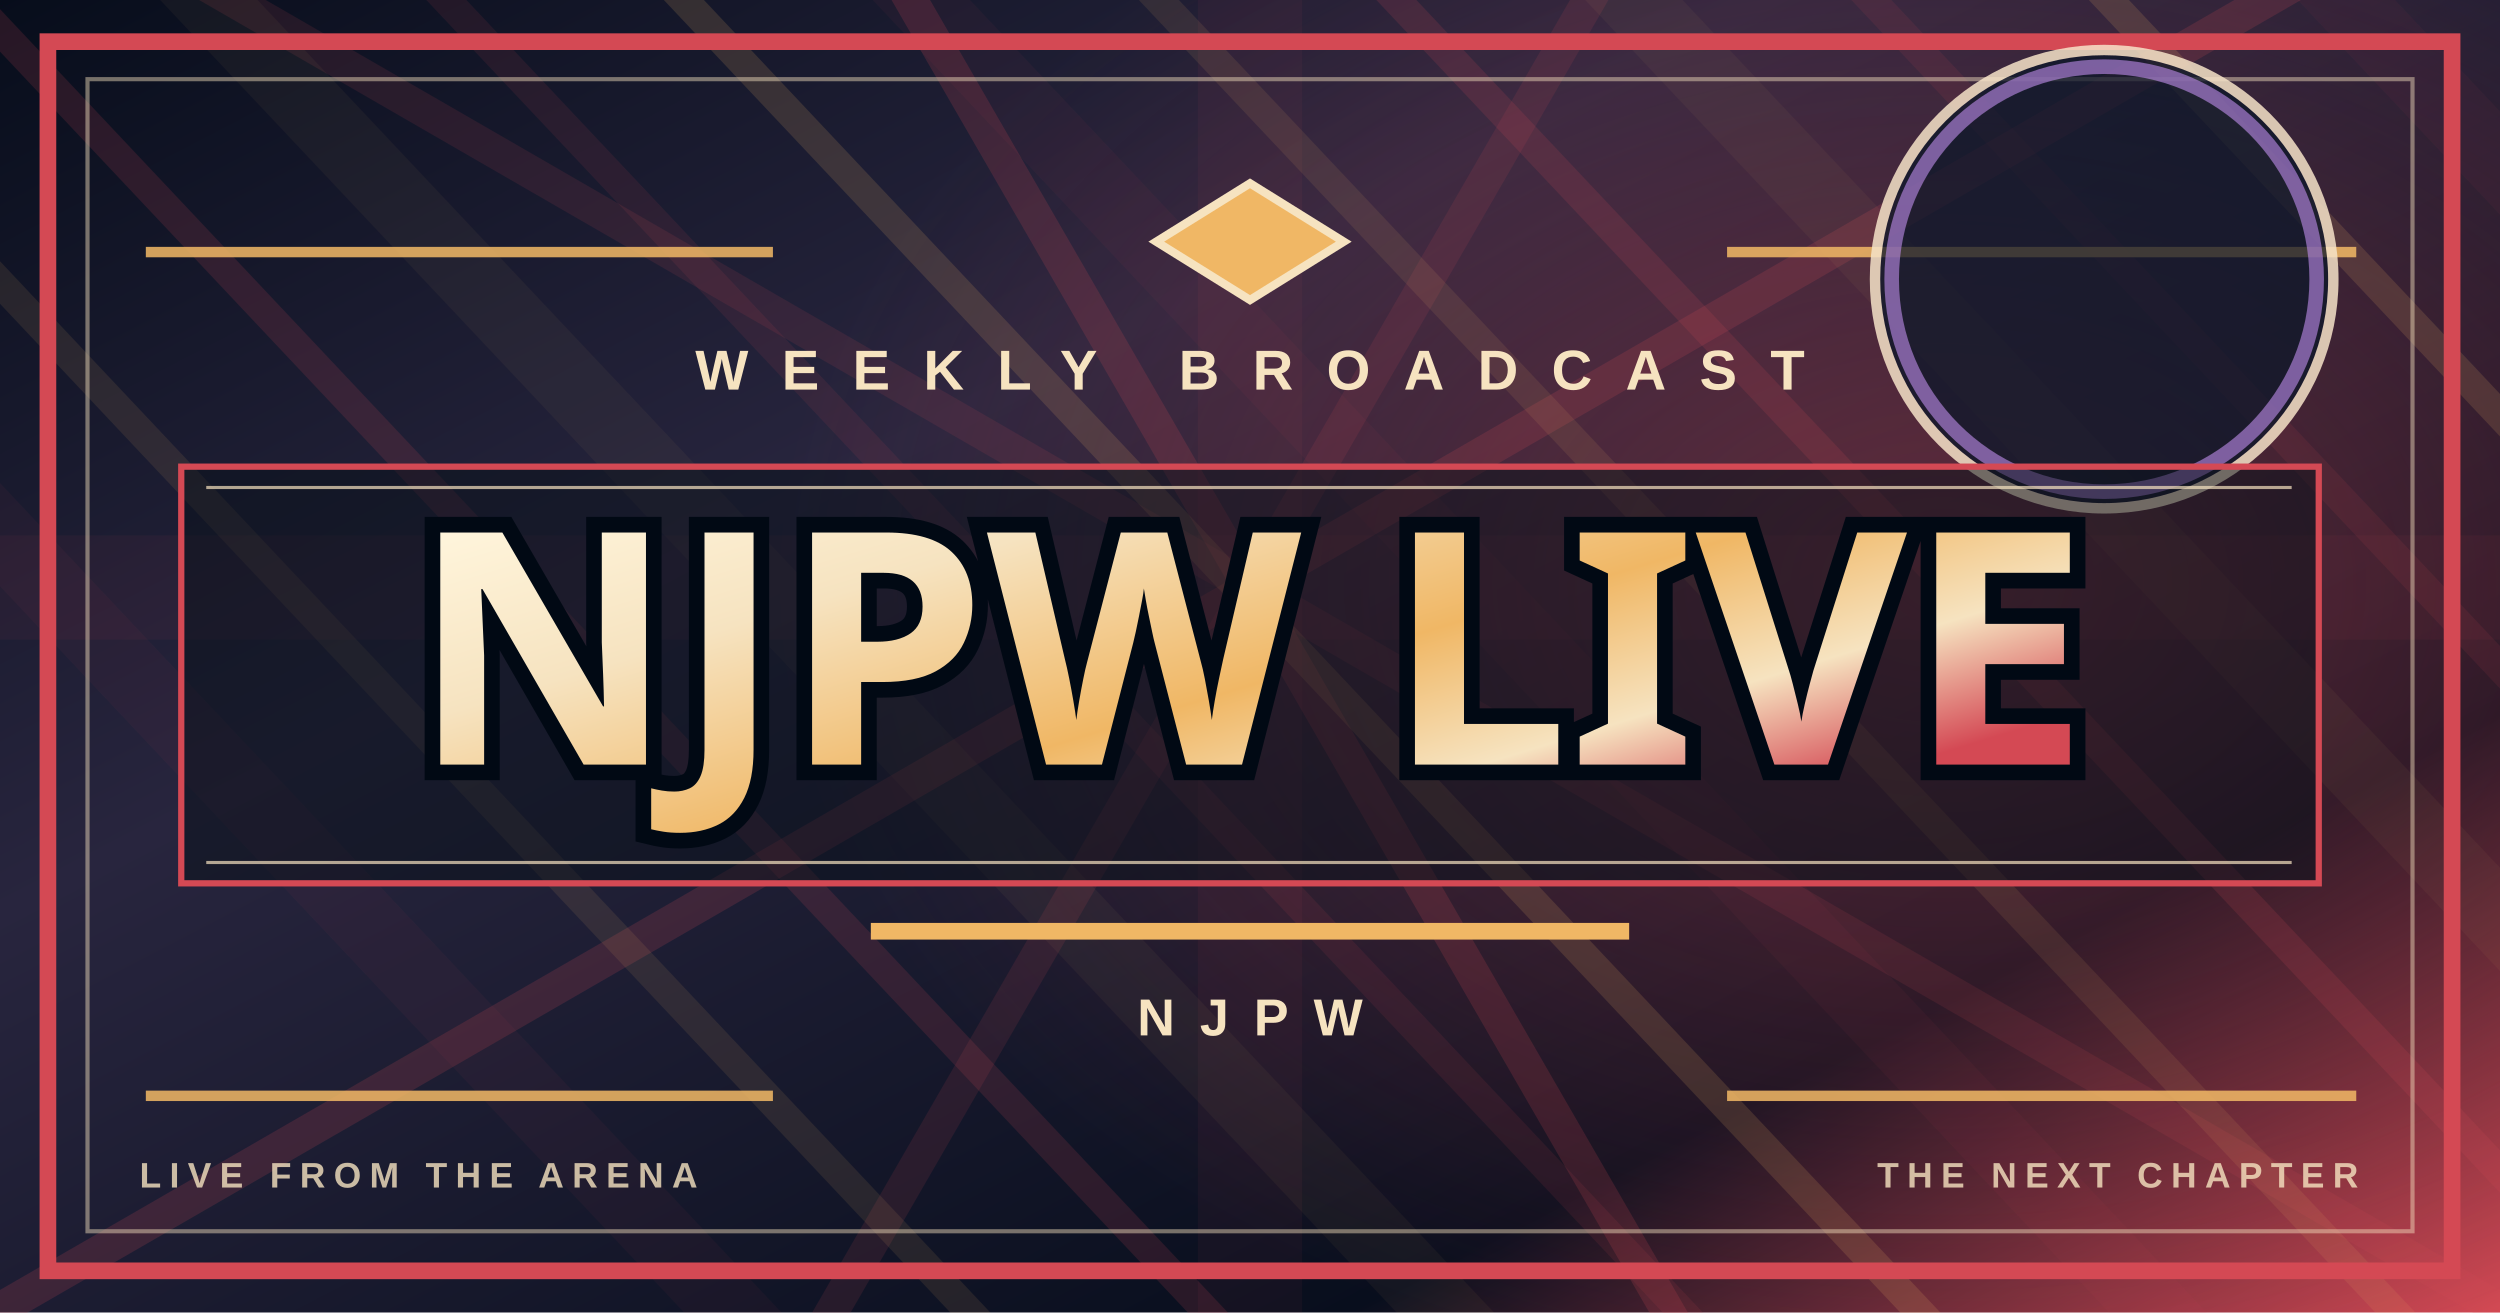
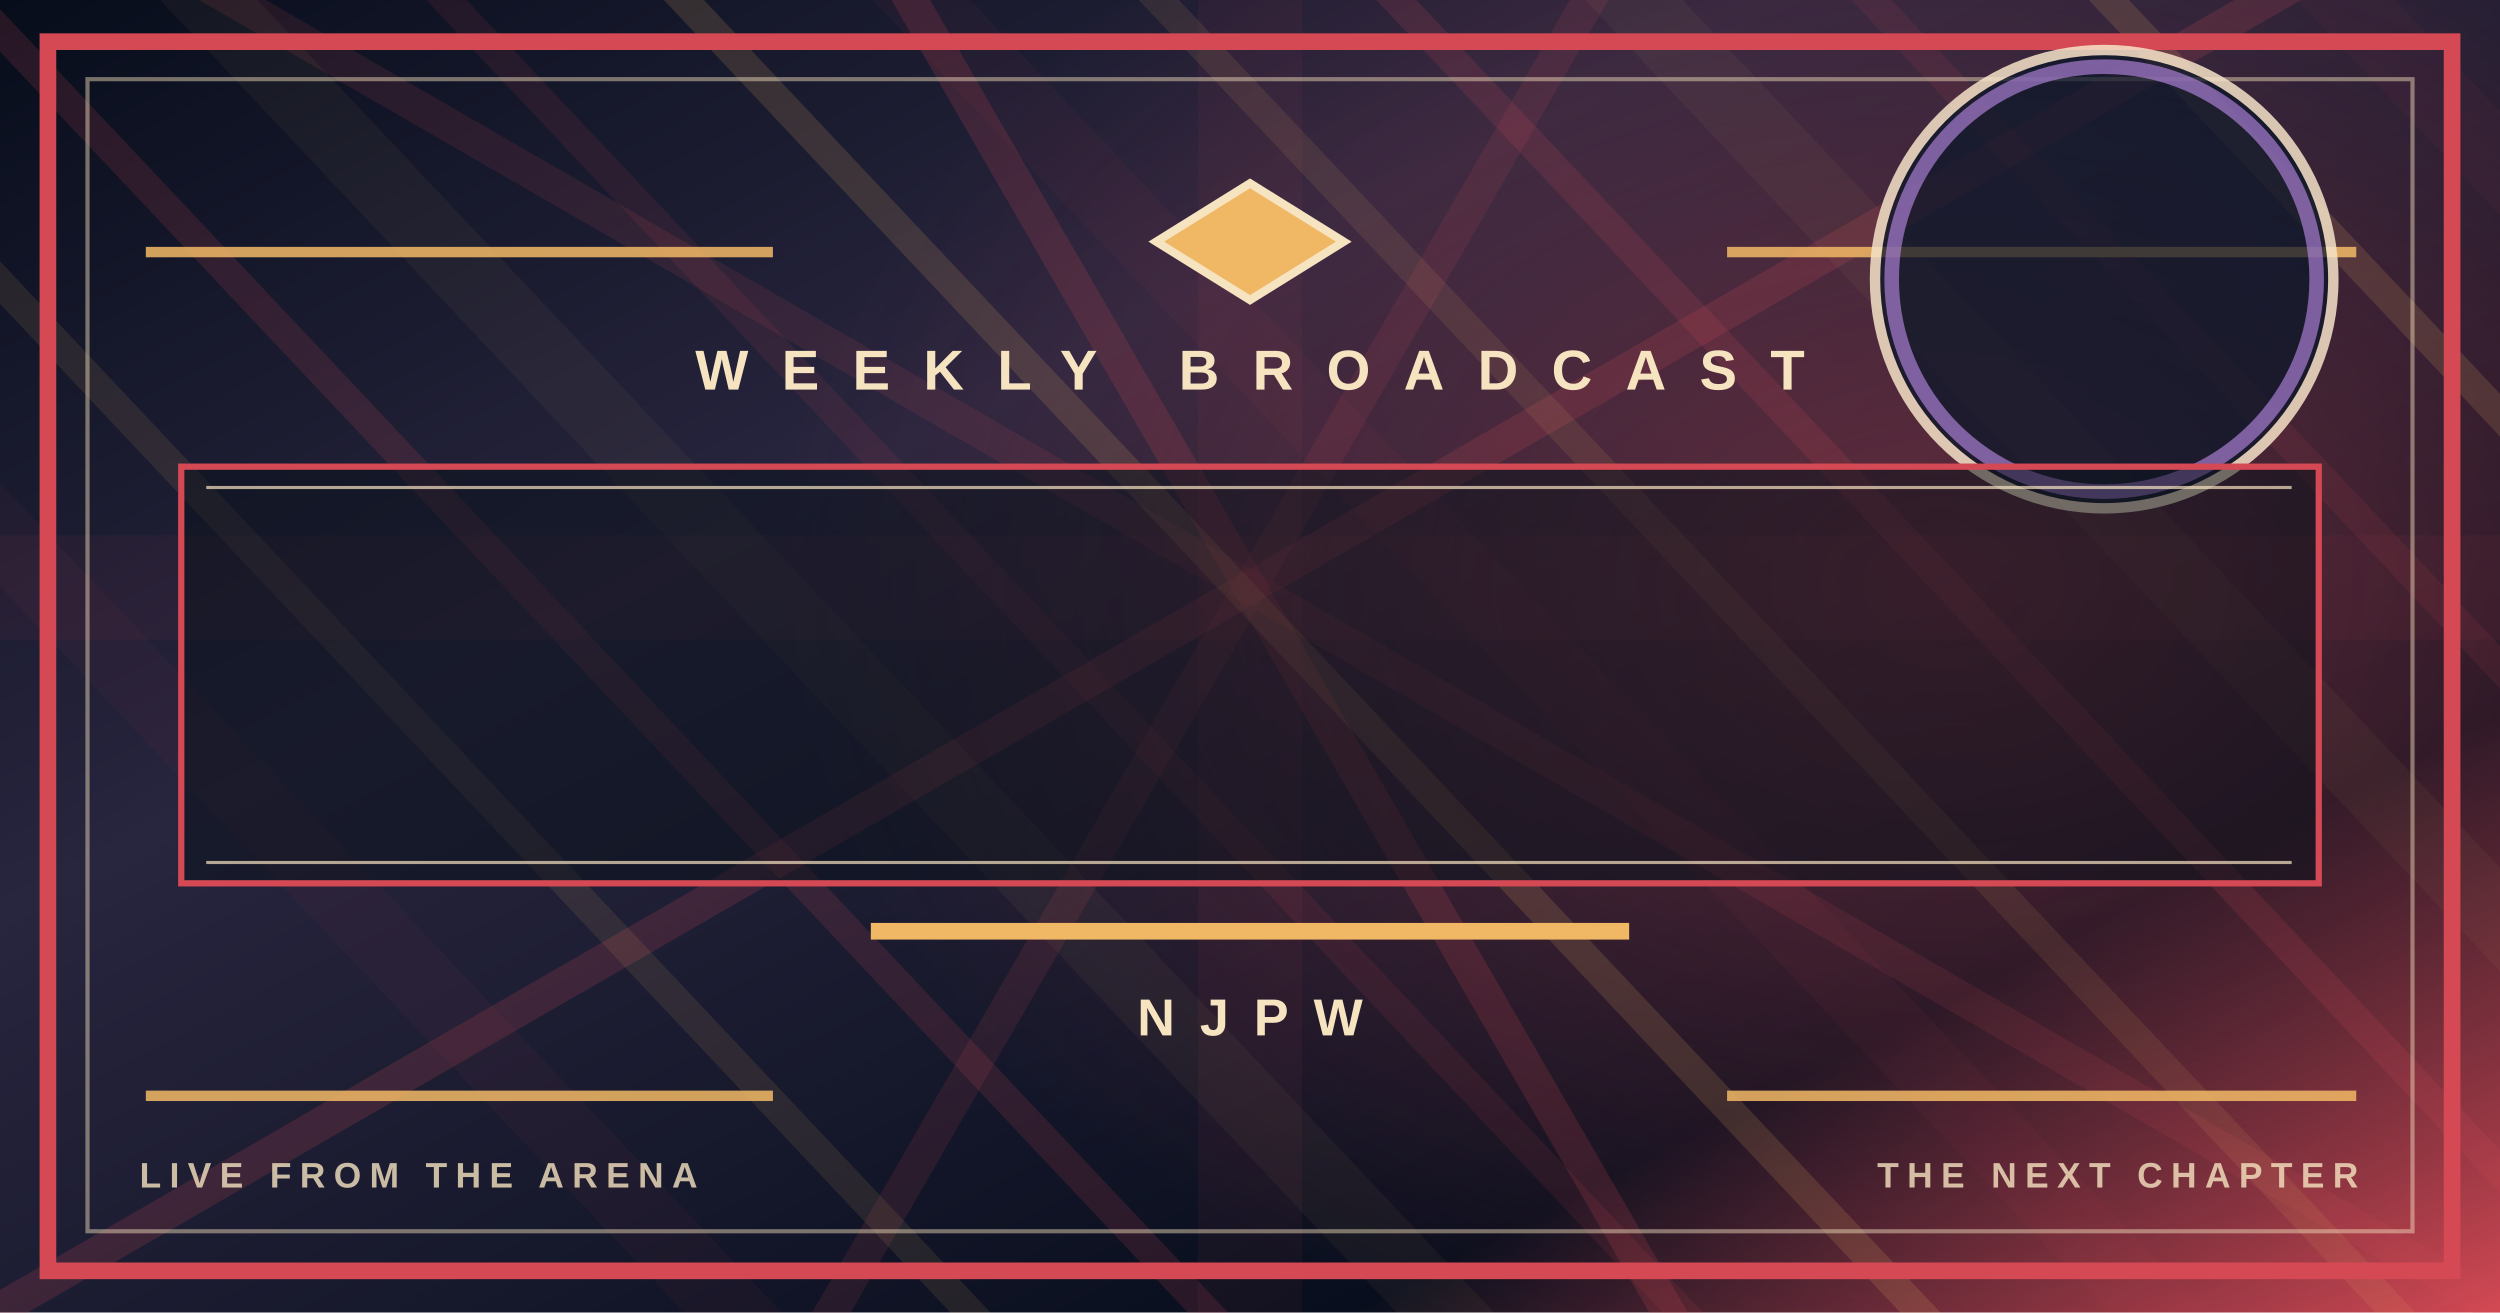
<svg xmlns="http://www.w3.org/2000/svg" width="1200" height="630" viewBox="0 0 1200 630" role="img" aria-label="NJPW LIVE event art">
  <defs>
    <linearGradient id="sky" x1="0" y1="0" x2="1" y2="1">
      <stop stop-color="#070d1b" />
      <stop offset=".35" stop-color="#28253e" />
      <stop offset=".77" stop-color="#080e1d" />
      <stop offset="1" stop-color="#d44954" />
    </linearGradient>
    <linearGradient id="chrome" x1="0" y1="0" x2="1" y2=".6">
      <stop stop-color="#fff5dc" />
      <stop offset=".27" stop-color="#f6e3c0" />
      <stop offset=".59" stop-color="#f0b765" />
      <stop offset=".81" stop-color="#f6e3c0" />
      <stop offset="1" stop-color="#d44954" />
    </linearGradient>
    <radialGradient id="spot">
      <stop stop-color="#d44954" stop-opacity=".39" />
      <stop offset="1" stop-color="#d44954" stop-opacity="0" />
    </radialGradient>
  </defs>
  <path fill="url(#sky)" d="M0 0h1200v630H0z" />
  <ellipse cx="935" cy="280" rx="570" ry="390" fill="url(#spot)" />
  <path d="M600 282L1680.0 282.0" stroke="#d44954" stroke-width="50" opacity="0.06" />
  <path d="M600 282L1535.3 822.0" stroke="#d44954" stroke-width="16" opacity="0.12" />
  <path d="M600 282L1140.0 1217.3" stroke="#d44954" stroke-width="16" opacity="0.18" />
  <path d="M600 282L600.0 1362.0" stroke="#d44954" stroke-width="50" opacity="0.06" />
  <path d="M600 282L60.0 1217.3" stroke="#d44954" stroke-width="16" opacity="0.12" />
  <path d="M600 282L-335.3 822.0" stroke="#d44954" stroke-width="16" opacity="0.18" />
  <path d="M600 282L-480.0 282.0" stroke="#d44954" stroke-width="50" opacity="0.06" />
  <path d="M600 282L-335.3 -258.0" stroke="#d44954" stroke-width="16" opacity="0.12" />
  <path d="M600 282L60.0 -653.3" stroke="#d44954" stroke-width="16" opacity="0.18" />
  <path d="M600 282L600.0 -798.0" stroke="#d44954" stroke-width="50" opacity="0.06" />
  <path d="M600 282L1140.0 -653.3" stroke="#d44954" stroke-width="16" opacity="0.12" />
  <path d="M600 282L1535.3 -258.0" stroke="#d44954" stroke-width="16" opacity="0.18" />
  <path d="M-270 -30L380 660" stroke="#d44954" opacity="0.05" stroke-width="34" />
  <path d="M-156 -30L494 660" stroke="#f0b765" opacity="0.1" stroke-width="14" />
  <path d="M-42 -30L608 660" stroke="#d44954" opacity="0.15" stroke-width="14" />
  <path d="M72 -30L722 660" stroke="#f0b765" opacity="0.05" stroke-width="34" />
  <path d="M186 -30L836 660" stroke="#d44954" opacity="0.1" stroke-width="14" />
  <path d="M300 -30L950 660" stroke="#f0b765" opacity="0.15" stroke-width="14" />
  <path d="M414 -30L1064 660" stroke="#d44954" opacity="0.05" stroke-width="34" />
  <path d="M528 -30L1178 660" stroke="#f0b765" opacity="0.1" stroke-width="14" />
  <path d="M642 -30L1292 660" stroke="#d44954" opacity="0.15" stroke-width="14" />
  <path d="M756 -30L1406 660" stroke="#f0b765" opacity="0.05" stroke-width="34" />
  <path d="M870 -30L1520 660" stroke="#d44954" opacity="0.1" stroke-width="14" />
  <path d="M984 -30L1634 660" stroke="#f0b765" opacity="0.15" stroke-width="14" />
  <path d="M1098 -30L1748 660" stroke="#d44954" opacity="0.05" stroke-width="34" />
  <path d="M1212 -30L1862 660" stroke="#f0b765" opacity="0.1" stroke-width="14" />
  <path d="M1326 -30L1976 660" stroke="#d44954" opacity="0.15" stroke-width="14" />
  <g id="ppw-event-crest" color="#d44954" opacity=".34" transform="translate(-60 0)">
    <g fill="none" stroke="currentColor" stroke-width="9" stroke-linecap="round" stroke-linejoin="round">M905 78l-148 447M1011 78l116 447M960 130v68M952 240v84M941 380v115M775 513h342</g>
  </g>
  <path d="M23 20h1154v590H23Z" fill="none" stroke="#d44954" stroke-width="8" />
  <path d="M42 38h1116v553H42Z" fill="none" stroke="#f6e3c0" stroke-width="2" opacity=".46" />
  <path d="M70 121h301M829 121h302M70 526h301M829 526h302" stroke="#f0b765" stroke-width="5" opacity=".86" />
  <path d="M600 88l45 28-45 28-45-28Z" fill="#f0b765" stroke="#f6e3c0" stroke-width="4" />
  <text x="600" y="187" font-family="Arial,sans-serif" text-anchor="middle" font-size="27" letter-spacing="16" font-weight="900" fill="#f6e3c0">WEEKLY BROADCAST</text>
  <circle cx="1010" cy="134" r="110" fill="#0d1729e0" stroke="#f6e3c8" stroke-width="5" opacity=".85" />
  <circle cx="1010" cy="134" r="102" fill="none" stroke="#c08eec" stroke-width="7" opacity=".6" />
  <use href="#ppw-event-crest" transform="translate(1010 134) scale(.40) translate(-930 -280)" opacity=".98" />
  <path d="M87 224H1113V424H87Z" fill="#09101b82" stroke="#d44954" stroke-width="3" />
  <path d="M99 234h1001M99 414h1001" stroke="#f6e3c0" stroke-width="1.5" opacity=".7" />
-   <text x="600" y="367" text-anchor="middle" font-family="Impact,'Arial Black',sans-serif" font-size="156" font-weight="1000" textLength="884.52" lengthAdjust="spacingAndGlyphs" fill="url(#chrome)" stroke="#010914" stroke-width="15" paint-order="stroke">NJPW LIVE</text>
  <path d="M418 447h364" stroke="#f0b765" stroke-width="8" />
  <text x="600" y="497" text-anchor="middle" fill="#f6e3c0" font-family="Arial,sans-serif" font-size="25" font-weight="900" letter-spacing="12">NJPW</text>
  <text x="67" y="570" fill="#f6e3c0" opacity=".8" font-family="Arial,sans-serif" font-size="17" font-weight="900" letter-spacing="4">LIVE FROM THE ARENA</text>
  <text x="1132" y="570" text-anchor="end" fill="#f6e3c0" opacity=".8" font-family="Arial,sans-serif" font-size="17" font-weight="900" letter-spacing="4">THE NEXT CHAPTER</text>
</svg>
